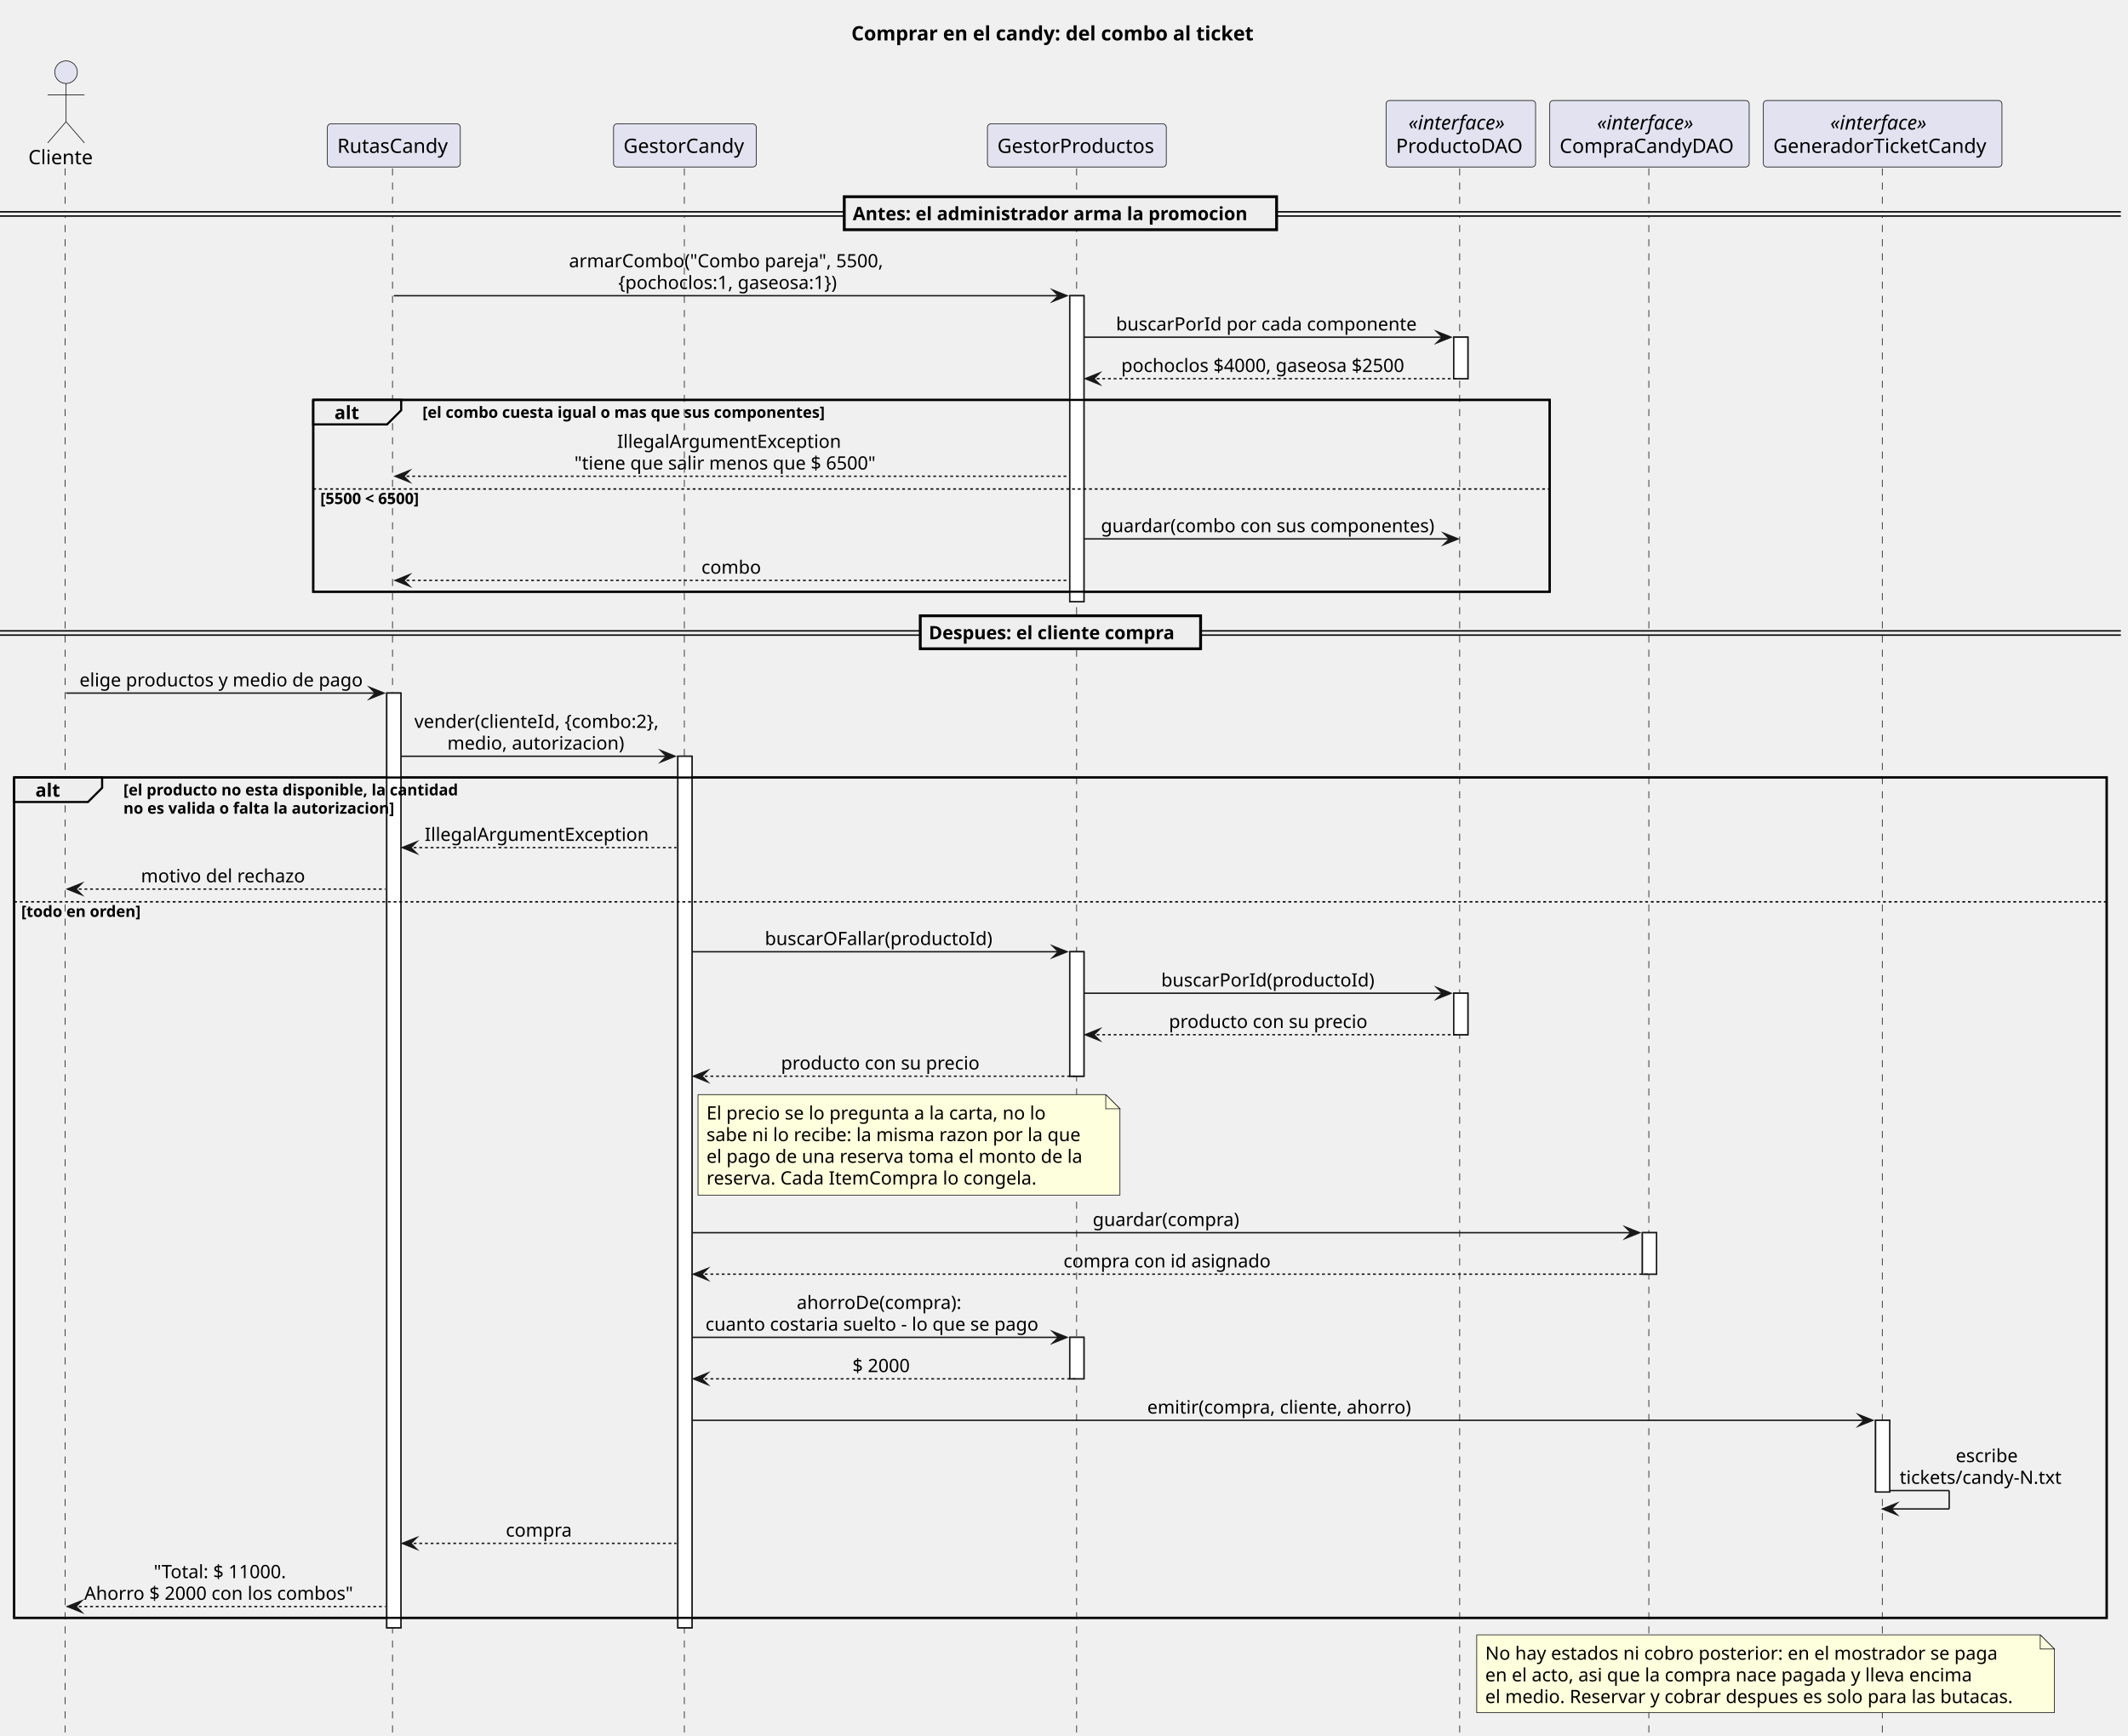
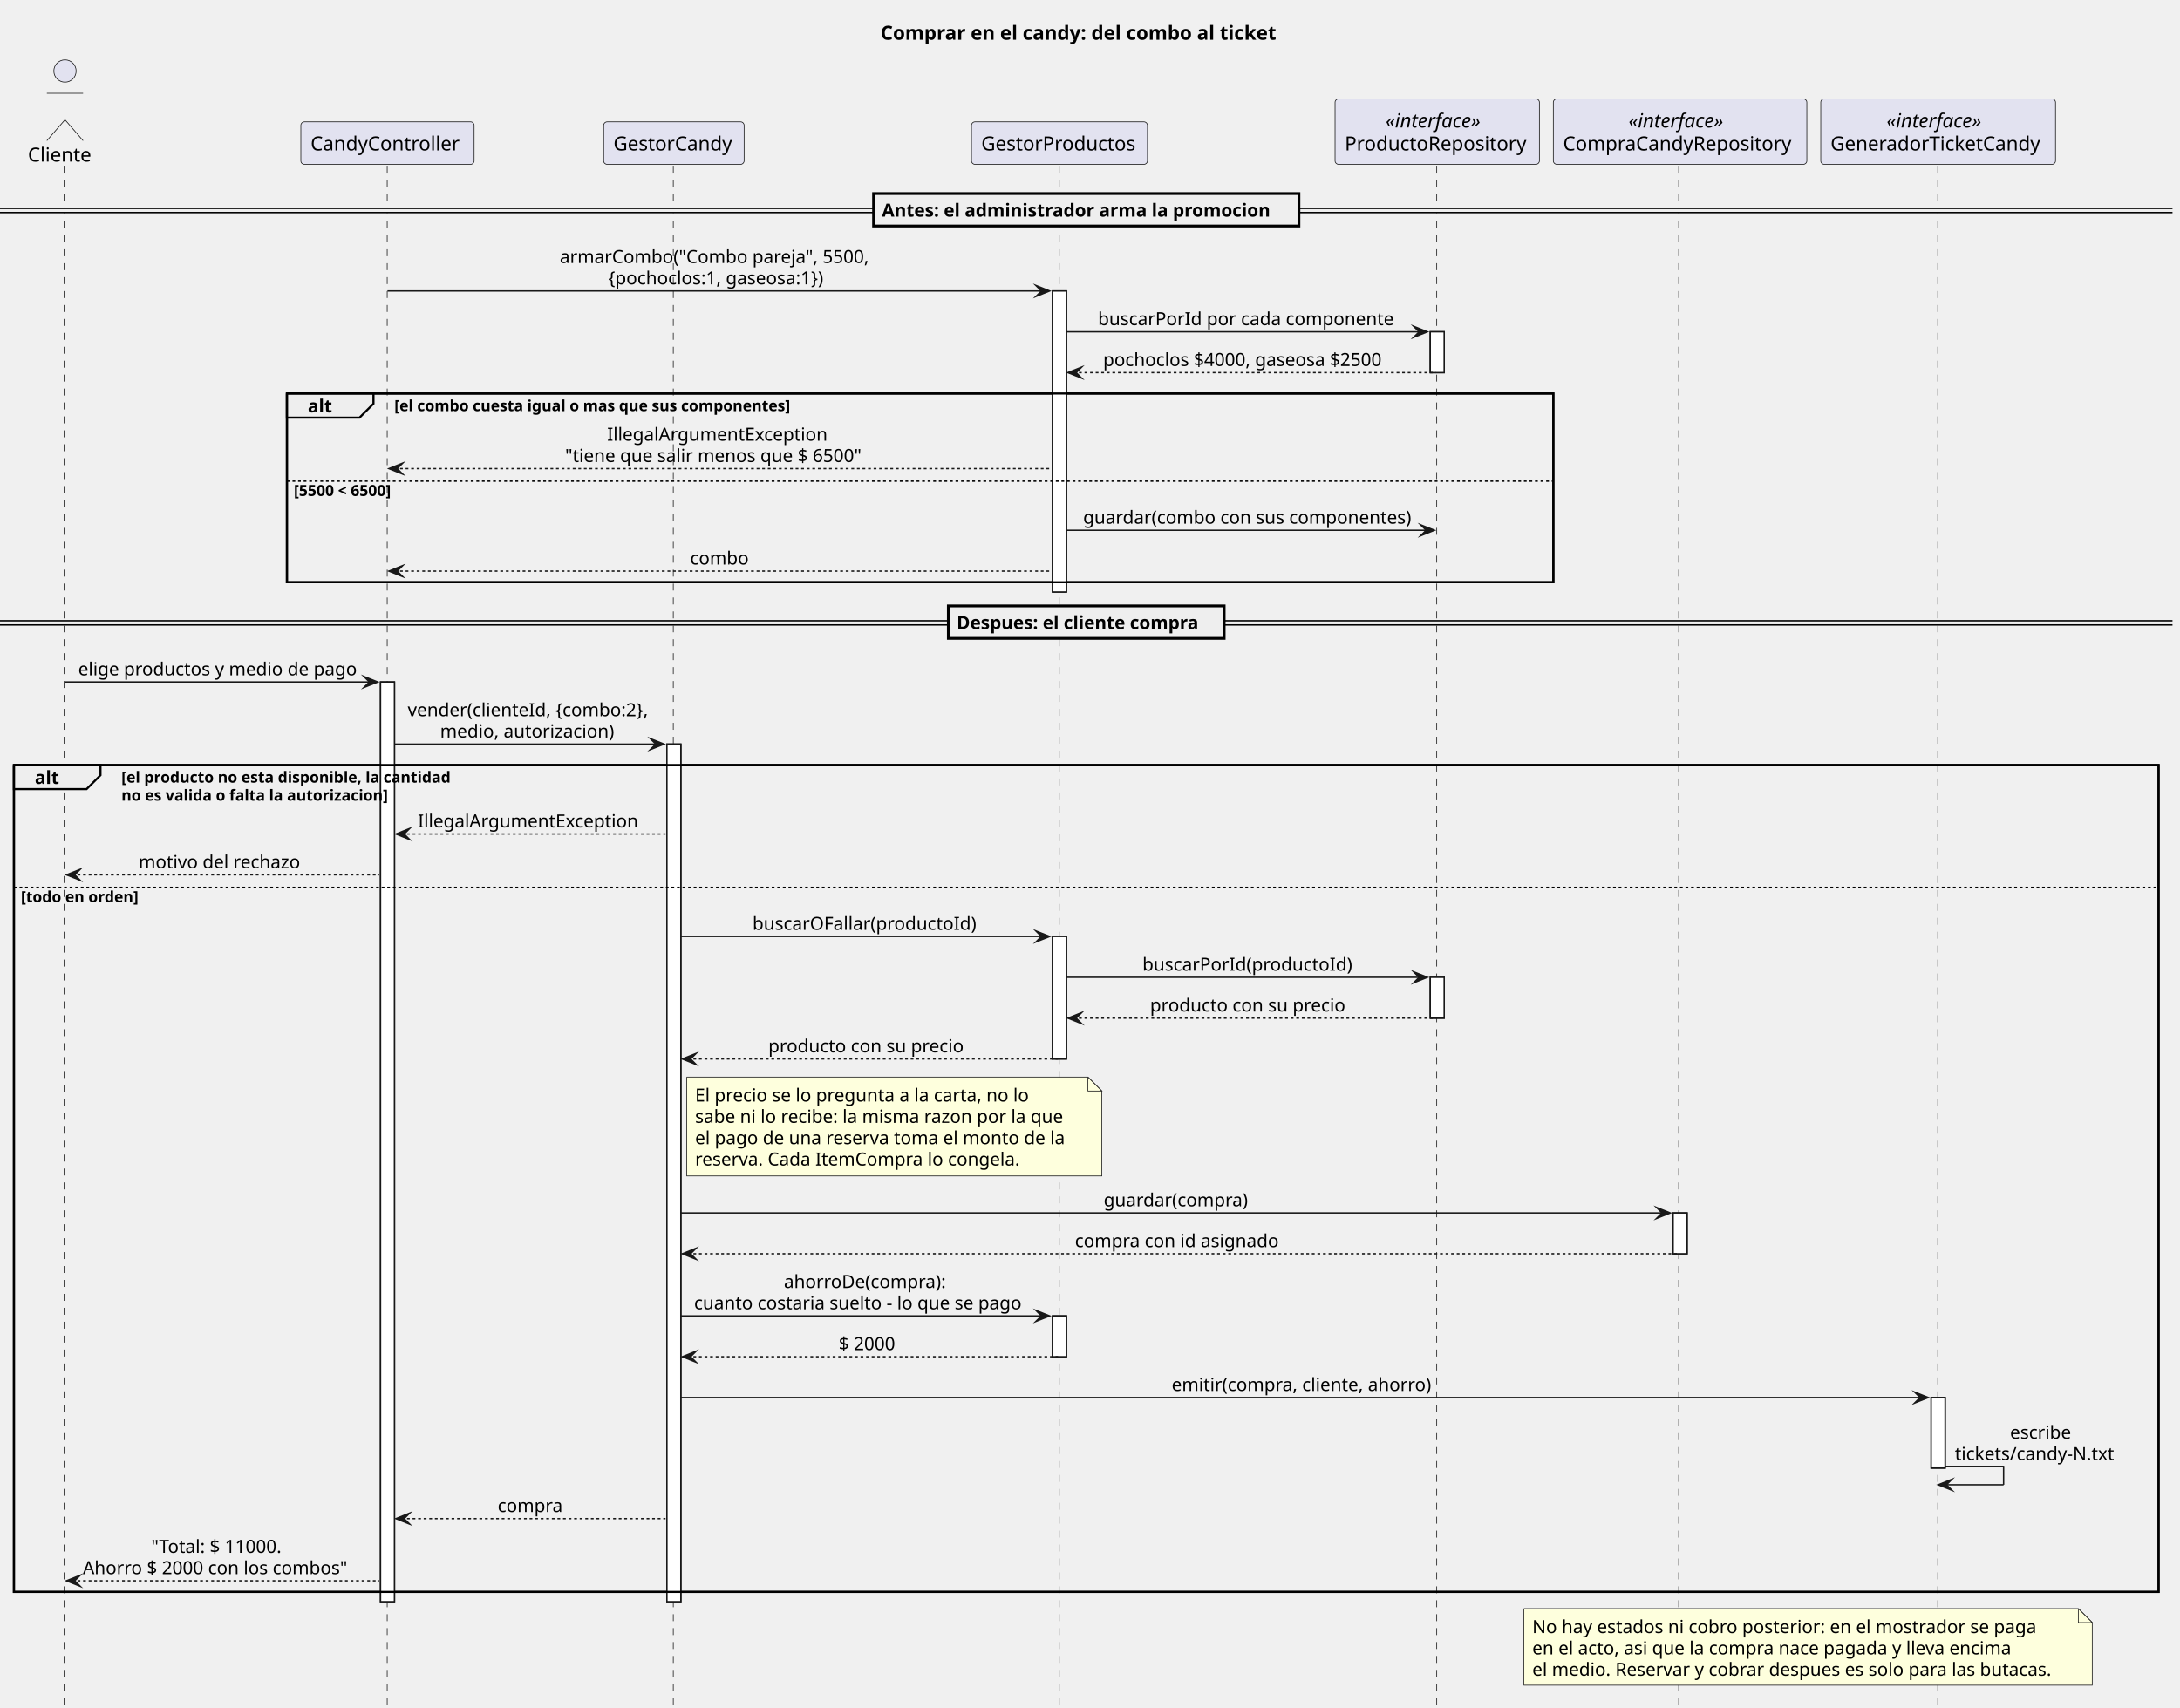
- <svg xmlns="http://www.w3.org/2000/svg" contentStyleType="text/css" data-diagram-type="SEQUENCE" height="1226px" preserveAspectRatio="none" style="width:1503px;height:1226px;background:#FFFFFF;" version="1.1" viewBox="0 0 1503 1226" width="1503px" zoomAndPan="magnify">
+ <svg xmlns="http://www.w3.org/2000/svg" contentStyleType="text/css" data-diagram-type="SEQUENCE" height="1226px" preserveAspectRatio="none" style="width:1565px;height:1226px;background:#FFFFFF;" version="1.1" viewBox="0 0 1565 1226" width="1565px" zoomAndPan="magnify">
  <defs />
  <g>
    <g class="title" data-source-line="1">
-       <text fill="#000000" font-family="sans-serif" font-size="14" font-weight="700" lengthAdjust="spacing" textLength="294.369" x="601.293" y="28.535">Comprar en el candy: del combo al ticket</text>
+       <text fill="#000000" font-family="sans-serif" font-size="14" font-weight="700" lengthAdjust="spacing" textLength="294.369" x="632.121" y="28.535">Comprar en el candy: del combo al ticket</text>
    </g>
    <g>
      <rect fill="#FFFFFF" height="660.318" style="stroke:#181818;stroke-width:1;" width="10" x="273.17" y="489.658" />
    </g>
    <g>
      <rect fill="#FFFFFF" height="615.697" style="stroke:#181818;stroke-width:1;" width="10" x="478.774" y="534.279" />
    </g>
    <g>
      <rect fill="#FFFFFF" height="216.129" style="stroke:#181818;stroke-width:1;" width="10" x="755.581" y="208.908" />
    </g>
    <g>
      <rect fill="#FFFFFF" height="87.932" style="stroke:#181818;stroke-width:1;" width="10" x="755.581" y="672.387" />
    </g>
    <g>
      <rect fill="#FFFFFF" height="29.311" style="stroke:#181818;stroke-width:1;" width="10" x="755.581" y="944.803" />
    </g>
    <g>
      <rect fill="#FFFFFF" height="29.311" style="stroke:#181818;stroke-width:1;" width="10" x="1026.769" y="238.219" />
    </g>
    <g>
      <rect fill="#FFFFFF" height="29.311" style="stroke:#181818;stroke-width:1;" width="10" x="1026.769" y="701.697" />
    </g>
    <g>
-       <rect fill="#FFFFFF" height="29.311" style="stroke:#181818;stroke-width:1;" width="10" x="1160.007" y="870.871" />
-     </g>
-     <g>
-       <rect fill="#FFFFFF" height="50.621" style="stroke:#181818;stroke-width:1;" width="10" x="1324.711" y="1003.424" />
-     </g>
-     <rect fill="none" height="135.508" style="stroke:#000000;stroke-width:1.5;" width="873.335" x="221.231" y="282.529" />
-     <rect fill="none" height="593.697" style="stroke:#000000;stroke-width:1.5;" width="1477.954" x="10" y="549.279" />
+       <rect fill="#FFFFFF" height="29.311" style="stroke:#181818;stroke-width:1;" width="10" x="1201.112" y="870.871" />
+     </g>
+     <g>
+       <rect fill="#FFFFFF" height="50.621" style="stroke:#181818;stroke-width:1;" width="10" x="1386.368" y="1003.424" />
+     </g>
+     <rect fill="none" height="135.508" style="stroke:#000000;stroke-width:1.5;" width="909.145" x="205.973" y="282.529" />
+     <rect fill="none" height="593.697" style="stroke:#000000;stroke-width:1.5;" width="1539.611" x="10" y="549.279" />
    <g class="participant-lifeline" data-entity-uid="part1" data-qualified-name="Cliente" data-source-line="6" id="part1-lifeline">
      <g>
        <rect fill="#000000" fill-opacity="0" height="1106.932" width="8" x="42.652" y="118.977" />
        <line style="stroke:#181818;stroke-width:0.5;stroke-dasharray:5,5;" x1="46" x2="46" y1="118.977" y2="1225.908" />
      </g>
    </g>
    <g class="participant-lifeline" data-entity-uid="part2" data-qualified-name="UI" data-source-line="7" id="part2-lifeline">
      <g>
        <rect fill="#000000" fill-opacity="0" height="1106.932" width="8" x="274.17" y="118.977" />
-         <line style="stroke:#181818;stroke-width:0.5;stroke-dasharray:5,5;" x1="277.231" x2="277.231" y1="118.977" y2="1225.908" />
+         <line style="stroke:#181818;stroke-width:0.5;stroke-dasharray:5,5;" x1="277.973" x2="277.973" y1="118.977" y2="1225.908" />
      </g>
    </g>
    <g class="participant-lifeline" data-entity-uid="part3" data-qualified-name="Gestor" data-source-line="8" id="part3-lifeline">
      <g>
        <rect fill="#000000" fill-opacity="0" height="1106.932" width="8" x="479.774" y="118.977" />
        <line style="stroke:#181818;stroke-width:0.5;stroke-dasharray:5,5;" x1="483.349" x2="483.349" y1="118.977" y2="1225.908" />
      </g>
    </g>
    <g class="participant-lifeline" data-entity-uid="part4" data-qualified-name="Carta" data-source-line="9" id="part4-lifeline">
      <g>
        <rect fill="#000000" fill-opacity="0" height="1106.932" width="8" x="756.581" y="118.977" />
        <line style="stroke:#181818;stroke-width:0.5;stroke-dasharray:5,5;" x1="760.417" x2="760.417" y1="118.977" y2="1225.908" />
      </g>
    </g>
    <g class="participant-lifeline" data-entity-uid="part5" data-qualified-name="Productos" data-source-line="10" id="part5-lifeline">
      <g>
        <rect fill="#000000" fill-opacity="0" height="1106.932" width="8" x="1027.769" y="118.977" />
-         <line style="stroke:#181818;stroke-width:0.5;stroke-dasharray:5,5;" x1="1030.972" x2="1030.972" y1="118.977" y2="1225.908" />
+         <line style="stroke:#181818;stroke-width:0.5;stroke-dasharray:5,5;" x1="1031.419" x2="1031.419" y1="118.977" y2="1225.908" />
      </g>
    </g>
    <g class="participant-lifeline" data-entity-uid="part6" data-qualified-name="DAO" data-source-line="11" id="part6-lifeline">
      <g>
-         <rect fill="#000000" fill-opacity="0" height="1106.932" width="8" x="1161.007" y="118.977" />
-         <line style="stroke:#181818;stroke-width:0.5;stroke-dasharray:5,5;" x1="1164.566" x2="1164.566" y1="118.977" y2="1225.908" />
+         <rect fill="#000000" fill-opacity="0" height="1106.932" width="8" x="1202.112" y="118.977" />
+         <line style="stroke:#181818;stroke-width:0.5;stroke-dasharray:5,5;" x1="1205.119" x2="1205.119" y1="118.977" y2="1225.908" />
      </g>
    </g>
    <g class="participant-lifeline" data-entity-uid="part7" data-qualified-name="Ticket" data-source-line="12" id="part7-lifeline">
      <g>
-         <rect fill="#000000" fill-opacity="0" height="1106.932" width="8" x="1325.711" y="118.977" />
-         <line style="stroke:#181818;stroke-width:0.5;stroke-dasharray:5,5;" x1="1329.448" x2="1329.448" y1="118.977" y2="1225.908" />
+         <rect fill="#000000" fill-opacity="0" height="1106.932" width="8" x="1387.368" y="118.977" />
+         <line style="stroke:#181818;stroke-width:0.5;stroke-dasharray:5,5;" x1="1391.105" x2="1391.105" y1="118.977" y2="1225.908" />
      </g>
    </g>
    <g class="participant participant-head" data-entity-uid="part1" data-qualified-name="Cliente" data-source-line="6" id="part1-head">
      <text fill="#000000" font-family="sans-serif" font-size="14" lengthAdjust="spacing" textLength="47.305" x="20" y="116.023">Cliente</text>
      <ellipse cx="46.652" cy="50.988" fill="#E2E2F0" rx="8" ry="8" style="stroke:#181818;stroke-width:0.5;" />
      <path d="M46.652,58.988 L46.652,85.988 M33.652,66.988 L59.652,66.988 M46.652,85.988 L33.652,100.988 M46.652,85.988 L59.652,100.988" fill="none" style="stroke:#181818;stroke-width:0.5;" />
    </g>
    <g class="participant participant-head" data-entity-uid="part2" data-qualified-name="UI" data-source-line="7" id="part2-head">
-       <rect fill="#E2E2F0" height="30.488" rx="2.5" ry="2.5" style="stroke:#181818;stroke-width:0.5;" width="93.878" x="231.231" y="87.488" />
-       <text fill="#000000" font-family="sans-serif" font-size="14" lengthAdjust="spacing" textLength="79.878" x="238.231" y="108.023">RutasCandy</text>
+       <rect fill="#E2E2F0" height="30.488" rx="2.5" ry="2.5" style="stroke:#181818;stroke-width:0.5;" width="124.394" x="215.973" y="87.488" />
+       <text fill="#000000" font-family="sans-serif" font-size="14" lengthAdjust="spacing" textLength="110.394" x="222.973" y="108.023">CandyController</text>
    </g>
    <g class="participant participant-head" data-entity-uid="part3" data-qualified-name="Gestor" data-source-line="8" id="part3-head">
      <rect fill="#E2E2F0" height="30.488" rx="2.5" ry="2.5" style="stroke:#181818;stroke-width:0.5;" width="100.851" x="433.349" y="87.488" />
      <text fill="#000000" font-family="sans-serif" font-size="14" lengthAdjust="spacing" textLength="86.851" x="440.349" y="108.023">GestorCandy</text>
    </g>
    <g class="participant participant-head" data-entity-uid="part4" data-qualified-name="Carta" data-source-line="9" id="part4-head">
      <rect fill="#E2E2F0" height="30.488" rx="2.5" ry="2.5" style="stroke:#181818;stroke-width:0.5;" width="126.328" x="697.417" y="87.488" />
      <text fill="#000000" font-family="sans-serif" font-size="14" lengthAdjust="spacing" textLength="112.328" x="704.417" y="108.023">GestorProductos</text>
    </g>
    <g class="participant participant-head" data-entity-uid="part5" data-qualified-name="Productos" data-source-line="10" id="part5-head">
-       <rect fill="#E2E2F0" height="46.977" rx="2.5" ry="2.5" style="stroke:#181818;stroke-width:0.5;" width="105.595" x="978.972" y="71" />
+       <rect fill="#E2E2F0" height="46.977" rx="2.5" ry="2.5" style="stroke:#181818;stroke-width:0.5;" width="146.699" x="958.419" y="71" />
      <text fill="#000000" font-family="sans-serif" font-size="14" font-style="italic" lengthAdjust="spacing" textLength="74.019" x="994.759" y="91.535">«interface»</text>
-       <text fill="#000000" font-family="sans-serif" font-size="14" lengthAdjust="spacing" textLength="91.595" x="985.972" y="108.023">ProductoDAO</text>
+       <text fill="#000000" font-family="sans-serif" font-size="14" lengthAdjust="spacing" textLength="132.699" x="965.419" y="108.023">ProductoRepository</text>
    </g>
    <g class="participant participant-head" data-entity-uid="part6" data-qualified-name="DAO" data-source-line="11" id="part6-head">
-       <rect fill="#E2E2F0" height="46.977" rx="2.5" ry="2.5" style="stroke:#181818;stroke-width:0.5;" width="140.882" x="1094.566" y="71" />
-       <text fill="#000000" font-family="sans-serif" font-size="14" font-style="italic" lengthAdjust="spacing" textLength="74.019" x="1127.998" y="91.535">«interface»</text>
-       <text fill="#000000" font-family="sans-serif" font-size="14" lengthAdjust="spacing" textLength="126.882" x="1101.566" y="108.023">CompraCandyDAO</text>
+       <rect fill="#E2E2F0" height="46.977" rx="2.5" ry="2.5" style="stroke:#181818;stroke-width:0.5;" width="181.986" x="1115.119" y="71" />
+       <text fill="#000000" font-family="sans-serif" font-size="14" font-style="italic" lengthAdjust="spacing" textLength="74.019" x="1169.102" y="91.535">«interface»</text>
+       <text fill="#000000" font-family="sans-serif" font-size="14" lengthAdjust="spacing" textLength="167.986" x="1122.119" y="108.023">CompraCandyRepository</text>
    </g>
    <g class="participant participant-head" data-entity-uid="part7" data-qualified-name="Ticket" data-source-line="12" id="part7-head">
-       <rect fill="#E2E2F0" height="46.977" rx="2.5" ry="2.5" style="stroke:#181818;stroke-width:0.5;" width="168.526" x="1245.448" y="71" />
-       <text fill="#000000" font-family="sans-serif" font-size="14" font-style="italic" lengthAdjust="spacing" textLength="74.019" x="1292.702" y="91.535">«interface»</text>
-       <text fill="#000000" font-family="sans-serif" font-size="14" lengthAdjust="spacing" textLength="154.526" x="1252.448" y="108.023">GeneradorTicketCandy</text>
+       <rect fill="#E2E2F0" height="46.977" rx="2.5" ry="2.5" style="stroke:#181818;stroke-width:0.5;" width="168.526" x="1307.105" y="71" />
+       <text fill="#000000" font-family="sans-serif" font-size="14" font-style="italic" lengthAdjust="spacing" textLength="74.019" x="1354.358" y="91.535">«interface»</text>
+       <text fill="#000000" font-family="sans-serif" font-size="14" lengthAdjust="spacing" textLength="154.526" x="1314.105" y="108.023">GeneradorTicketCandy</text>
    </g>
    <g>
      <rect fill="#FFFFFF" height="660.318" style="stroke:#181818;stroke-width:1;" width="10" x="273.17" y="489.658" />
    </g>
    <g>
      <rect fill="#FFFFFF" height="615.697" style="stroke:#181818;stroke-width:1;" width="10" x="478.774" y="534.279" />
    </g>
    <g>
      <rect fill="#FFFFFF" height="216.129" style="stroke:#181818;stroke-width:1;" width="10" x="755.581" y="208.908" />
    </g>
    <g>
      <rect fill="#FFFFFF" height="87.932" style="stroke:#181818;stroke-width:1;" width="10" x="755.581" y="672.387" />
    </g>
    <g>
      <rect fill="#FFFFFF" height="29.311" style="stroke:#181818;stroke-width:1;" width="10" x="755.581" y="944.803" />
    </g>
    <g>
      <rect fill="#FFFFFF" height="29.311" style="stroke:#181818;stroke-width:1;" width="10" x="1026.769" y="238.219" />
    </g>
    <g>
      <rect fill="#FFFFFF" height="29.311" style="stroke:#181818;stroke-width:1;" width="10" x="1026.769" y="701.697" />
    </g>
    <g>
-       <rect fill="#FFFFFF" height="29.311" style="stroke:#181818;stroke-width:1;" width="10" x="1160.007" y="870.871" />
-     </g>
-     <g>
-       <rect fill="#FFFFFF" height="50.621" style="stroke:#181818;stroke-width:1;" width="10" x="1324.711" y="1003.424" />
-     </g>
-     <rect fill="#EEEEEE" height="3" style="stroke:#EEEEEE;stroke-width:1;" width="1497.954" x="0" y="149.632" />
-     <line style="stroke:#000000;stroke-width:1;" x1="0" x2="1497.954" y1="149.632" y2="149.632" />
-     <line style="stroke:#000000;stroke-width:1;" x1="0" x2="1497.954" y1="152.632" y2="152.632" />
-     <rect fill="#EEEEEE" height="23.311" style="stroke:#000000;stroke-width:2;" width="305.357" x="596.298" y="138.977" />
-     <text fill="#000000" font-family="sans-serif" font-size="13" font-weight="700" lengthAdjust="spacing" textLength="287.073" x="602.298" y="155.545">Antes: el administrador arma la promocion</text>
+       <rect fill="#FFFFFF" height="29.311" style="stroke:#181818;stroke-width:1;" width="10" x="1201.112" y="870.871" />
+     </g>
+     <g>
+       <rect fill="#FFFFFF" height="50.621" style="stroke:#181818;stroke-width:1;" width="10" x="1386.368" y="1003.424" />
+     </g>
+     <rect fill="#EEEEEE" height="3" style="stroke:#EEEEEE;stroke-width:1;" width="1559.611" x="0" y="149.632" />
+     <line style="stroke:#000000;stroke-width:1;" x1="0" x2="1559.611" y1="149.632" y2="149.632" />
+     <line style="stroke:#000000;stroke-width:1;" x1="0" x2="1559.611" y1="152.632" y2="152.632" />
+     <rect fill="#EEEEEE" height="23.311" style="stroke:#000000;stroke-width:2;" width="305.357" x="627.127" y="138.977" />
+     <text fill="#000000" font-family="sans-serif" font-size="13" font-weight="700" lengthAdjust="spacing" textLength="287.073" x="633.127" y="155.545">Antes: el administrador arma la promocion</text>
    <g class="message" data-entity-1="part2" data-entity-2="part4" data-source-line="16" id="msg1">
      <polygon fill="#181818" points="743.581,204.908,753.581,208.908,743.581,212.908,747.581,208.908" style="stroke:#181818;stroke-width:1;stroke-linejoin:miter;stroke-miterlimit:10;" />
      <line style="stroke:#181818;stroke-width:1;" x1="278.17" x2="749.581" y1="208.908" y2="208.908" />
      <text fill="#000000" font-family="sans-serif" font-size="13" lengthAdjust="spacing" textLength="230.033" x="401.859" y="188.856">armarCombo("Combo pareja", 5500,</text>
      <text fill="#000000" font-family="sans-serif" font-size="13" lengthAdjust="spacing" textLength="160.431" x="436.66" y="204.166">{pochoclos:1, gaseosa:1})</text>
    </g>
    <g class="message" data-entity-1="part4" data-entity-2="part5" data-source-line="18" id="msg2">
      <polygon fill="#181818" points="1014.769,234.219,1024.769,238.219,1014.769,242.219,1018.769,238.219" style="stroke:#181818;stroke-width:1;stroke-linejoin:miter;stroke-miterlimit:10;" />
      <line style="stroke:#181818;stroke-width:1;" x1="765.581" x2="1020.769" y1="238.219" y2="238.219" />
      <text fill="#000000" font-family="sans-serif" font-size="13" lengthAdjust="spacing" textLength="215.909" x="788.22" y="233.477">buscarPorId por cada componente</text>
    </g>
    <g class="message" data-entity-1="part5" data-entity-2="part4" data-source-line="20" id="msg3">
      <polygon fill="#181818" points="776.581,263.529,766.581,267.529,776.581,271.529,772.581,267.529" style="stroke:#181818;stroke-width:1;stroke-linejoin:miter;stroke-miterlimit:10;" />
      <line style="stroke:#181818;stroke-width:1;stroke-dasharray:2,2;" x1="770.581" x2="1030.769" y1="267.529" y2="267.529" />
      <text fill="#000000" font-family="sans-serif" font-size="13" lengthAdjust="spacing" textLength="213.51" x="791.92" y="262.787">pochoclos $4000, gaseosa $2500</text>
    </g>
-     <path d="M221.231,282.529 L283.37,282.529 L283.37,289.84 L273.37,299.84 L221.231,299.84 L221.231,282.529" fill="#EEEEEE" style="stroke:#000000;stroke-width:1.5;" />
-     <rect fill="none" height="135.508" style="stroke:#000000;stroke-width:1.5;" width="873.335" x="221.231" y="282.529" />
-     <text fill="#000000" font-family="sans-serif" font-size="13" font-weight="700" lengthAdjust="spacing" textLength="17.139" x="236.231" y="296.098">alt</text>
-     <text fill="#000000" font-family="sans-serif" font-size="11" font-weight="700" lengthAdjust="spacing" textLength="296.688" x="298.37" y="295.164">[el combo cuesta igual o mas que sus componentes]</text>
+     <path d="M205.973,282.529 L268.112,282.529 L268.112,289.84 L258.112,299.84 L205.973,299.84 L205.973,282.529" fill="#EEEEEE" style="stroke:#000000;stroke-width:1.5;" />
+     <rect fill="none" height="135.508" style="stroke:#000000;stroke-width:1.5;" width="909.145" x="205.973" y="282.529" />
+     <text fill="#000000" font-family="sans-serif" font-size="13" font-weight="700" lengthAdjust="spacing" textLength="17.139" x="220.973" y="296.098">alt</text>
+     <text fill="#000000" font-family="sans-serif" font-size="11" font-weight="700" lengthAdjust="spacing" textLength="296.688" x="283.112" y="295.164">[el combo cuesta igual o mas que sus componentes]</text>
    <g class="message" data-entity-1="part4" data-entity-2="part2" data-source-line="24" id="msg4">
      <polygon fill="#181818" points="289.17,332.461,279.17,336.461,289.17,340.461,285.17,336.461" style="stroke:#181818;stroke-width:1;stroke-linejoin:miter;stroke-miterlimit:10;" />
      <line style="stroke:#181818;stroke-width:1;stroke-dasharray:2,2;" x1="283.17" x2="754.581" y1="336.461" y2="336.461" />
      <text fill="#000000" font-family="sans-serif" font-size="13" lengthAdjust="spacing" textLength="162.094" x="435.828" y="316.408">IllegalArgumentException</text>
      <text fill="#000000" font-family="sans-serif" font-size="13" lengthAdjust="spacing" textLength="222.352" x="405.699" y="331.719">"tiene que salir menos que $ 6500"</text>
    </g>
-     <line style="stroke:#000000;stroke-width:1;stroke-dasharray:2,2;" x1="221.231" x2="1094.566" y1="345.461" y2="345.461" />
-     <text fill="#000000" font-family="sans-serif" font-size="11" font-weight="700" lengthAdjust="spacing" textLength="82.205" x="226.231" y="356.096">[5500 &lt; 6500]</text>
+     <line style="stroke:#000000;stroke-width:1;stroke-dasharray:2,2;" x1="205.973" x2="1115.119" y1="345.461" y2="345.461" />
+     <text fill="#000000" font-family="sans-serif" font-size="11" font-weight="700" lengthAdjust="spacing" textLength="82.205" x="210.973" y="356.096">[5500 &lt; 6500]</text>
    <g class="message" data-entity-1="part4" data-entity-2="part5" data-source-line="26" id="msg5">
      <polygon fill="#181818" points="1019.769,376.727,1029.769,380.727,1019.769,384.727,1023.769,380.727" style="stroke:#181818;stroke-width:1;stroke-linejoin:miter;stroke-miterlimit:10;" />
      <line style="stroke:#181818;stroke-width:1;" x1="765.581" x2="1025.769" y1="380.727" y2="380.727" />
      <text fill="#000000" font-family="sans-serif" font-size="13" lengthAdjust="spacing" textLength="242.189" x="777.581" y="375.984">guardar(combo con sus componentes)</text>
    </g>
    <g class="message" data-entity-1="part4" data-entity-2="part2" data-source-line="27" id="msg6">
      <polygon fill="#181818" points="289.17,406.037,279.17,410.037,289.17,414.037,285.17,410.037" style="stroke:#181818;stroke-width:1;stroke-linejoin:miter;stroke-miterlimit:10;" />
      <line style="stroke:#181818;stroke-width:1;stroke-dasharray:2,2;" x1="283.17" x2="754.581" y1="410.037" y2="410.037" />
      <text fill="#000000" font-family="sans-serif" font-size="13" lengthAdjust="spacing" textLength="42.948" x="495.401" y="405.295">combo</text>
    </g>
-     <rect fill="#EEEEEE" height="3" style="stroke:#EEEEEE;stroke-width:1;" width="1497.954" x="0" y="445.692" />
-     <line style="stroke:#000000;stroke-width:1;" x1="0" x2="1497.954" y1="445.692" y2="445.692" />
-     <line style="stroke:#000000;stroke-width:1;" x1="0" x2="1497.954" y1="448.692" y2="448.692" />
-     <rect fill="#EEEEEE" height="23.311" style="stroke:#000000;stroke-width:2;" width="198" x="649.977" y="435.037" />
-     <text fill="#000000" font-family="sans-serif" font-size="13" font-weight="700" lengthAdjust="spacing" textLength="179.715" x="655.977" y="451.606">Despues: el cliente compra</text>
+     <rect fill="#EEEEEE" height="3" style="stroke:#EEEEEE;stroke-width:1;" width="1559.611" x="0" y="445.692" />
+     <line style="stroke:#000000;stroke-width:1;" x1="0" x2="1559.611" y1="445.692" y2="445.692" />
+     <line style="stroke:#000000;stroke-width:1;" x1="0" x2="1559.611" y1="448.692" y2="448.692" />
+     <rect fill="#EEEEEE" height="23.311" style="stroke:#000000;stroke-width:2;" width="198" x="680.806" y="435.037" />
+     <text fill="#000000" font-family="sans-serif" font-size="13" font-weight="700" lengthAdjust="spacing" textLength="179.715" x="686.806" y="451.606">Despues: el cliente compra</text>
    <g class="message" data-entity-1="part1" data-entity-2="part2" data-source-line="33" id="msg7">
      <polygon fill="#181818" points="261.17,485.658,271.17,489.658,261.17,493.658,265.17,489.658" style="stroke:#181818;stroke-width:1;stroke-linejoin:miter;stroke-miterlimit:10;" />
      <line style="stroke:#181818;stroke-width:1;" x1="46.652" x2="267.17" y1="489.658" y2="489.658" />
      <text fill="#000000" font-family="sans-serif" font-size="13" lengthAdjust="spacing" textLength="207.518" x="56.152" y="484.916">elige productos y medio de pago</text>
    </g>
    <g class="message" data-entity-1="part2" data-entity-2="part3" data-source-line="35" id="msg8">
      <polygon fill="#181818" points="466.774,530.279,476.774,534.279,466.774,538.279,470.774,534.279" style="stroke:#181818;stroke-width:1;stroke-linejoin:miter;stroke-miterlimit:10;" />
      <line style="stroke:#181818;stroke-width:1;" x1="283.17" x2="472.774" y1="534.279" y2="534.279" />
      <text fill="#000000" font-family="sans-serif" font-size="13" lengthAdjust="spacing" textLength="176.605" x="292.67" y="514.227">vender(clienteId, {combo:2},</text>
      <text fill="#000000" font-family="sans-serif" font-size="13" lengthAdjust="spacing" textLength="130.032" x="315.956" y="529.537">medio, autorizacion)</text>
    </g>
    <path d="M10,549.279 L72.139,549.279 L72.139,556.59 L62.139,566.59 L10,566.59 L10,549.279" fill="#EEEEEE" style="stroke:#000000;stroke-width:1.5;" />
-     <rect fill="none" height="593.697" style="stroke:#000000;stroke-width:1.5;" width="1477.954" x="10" y="549.279" />
+     <rect fill="none" height="593.697" style="stroke:#000000;stroke-width:1.5;" width="1539.611" x="10" y="549.279" />
    <text fill="#000000" font-family="sans-serif" font-size="13" font-weight="700" lengthAdjust="spacing" textLength="17.139" x="25" y="562.848">alt</text>
    <text fill="#000000" font-family="sans-serif" font-size="11" font-weight="700" lengthAdjust="spacing" textLength="245.754" x="87.139" y="561.914">[el producto no esta disponible, la cantidad</text>
    <text fill="#000000" font-family="sans-serif" font-size="11" font-weight="700" lengthAdjust="spacing" textLength="199.644" x="87.139" y="574.869">no es valida o falta la autorizacion]</text>
    <g class="message" data-entity-1="part3" data-entity-2="part2" data-source-line="39" id="msg9">
      <polygon fill="#181818" points="294.17,594.811,284.17,598.811,294.17,602.811,290.17,598.811" style="stroke:#181818;stroke-width:1;stroke-linejoin:miter;stroke-miterlimit:10;" />
      <line style="stroke:#181818;stroke-width:1;stroke-dasharray:2,2;" x1="288.17" x2="477.774" y1="598.811" y2="598.811" />
      <text fill="#000000" font-family="sans-serif" font-size="13" lengthAdjust="spacing" textLength="162.094" x="299.925" y="594.068">IllegalArgumentException</text>
    </g>
    <g class="message" data-entity-1="part2" data-entity-2="part1" data-source-line="40" id="msg10">
      <polygon fill="#181818" points="57.652,624.121,47.652,628.121,57.652,632.121,53.652,628.121" style="stroke:#181818;stroke-width:1;stroke-linejoin:miter;stroke-miterlimit:10;" />
      <line style="stroke:#181818;stroke-width:1;stroke-dasharray:2,2;" x1="51.652" x2="272.17" y1="628.121" y2="628.121" />
      <text fill="#000000" font-family="sans-serif" font-size="13" lengthAdjust="spacing" textLength="120.77" x="99.526" y="623.379">motivo del rechazo</text>
    </g>
-     <line style="stroke:#000000;stroke-width:1;stroke-dasharray:2,2;" x1="10" x2="1487.954" y1="637.121" y2="637.121" />
+     <line style="stroke:#000000;stroke-width:1;stroke-dasharray:2,2;" x1="10" x2="1549.611" y1="637.121" y2="637.121" />
    <text fill="#000000" font-family="sans-serif" font-size="11" font-weight="700" lengthAdjust="spacing" textLength="87.855" x="15" y="647.756">[todo en orden]</text>
    <g class="message" data-entity-1="part3" data-entity-2="part4" data-source-line="42" id="msg11">
      <polygon fill="#181818" points="743.581,668.387,753.581,672.387,743.581,676.387,747.581,672.387" style="stroke:#181818;stroke-width:1;stroke-linejoin:miter;stroke-miterlimit:10;" />
      <line style="stroke:#181818;stroke-width:1;" x1="488.774" x2="749.581" y1="672.387" y2="672.387" />
      <text fill="#000000" font-family="sans-serif" font-size="13" lengthAdjust="spacing" textLength="163.922" x="540.217" y="667.644">buscarOFallar(productoId)</text>
    </g>
    <g class="message" data-entity-1="part4" data-entity-2="part5" data-source-line="44" id="msg12">
      <polygon fill="#181818" points="1014.769,697.697,1024.769,701.697,1014.769,705.697,1018.769,701.697" style="stroke:#181818;stroke-width:1;stroke-linejoin:miter;stroke-miterlimit:10;" />
      <line style="stroke:#181818;stroke-width:1;" x1="765.581" x2="1020.769" y1="701.697" y2="701.697" />
      <text fill="#000000" font-family="sans-serif" font-size="13" lengthAdjust="spacing" textLength="152.077" x="820.136" y="696.955">buscarPorId(productoId)</text>
    </g>
    <g class="message" data-entity-1="part5" data-entity-2="part4" data-source-line="46" id="msg13">
      <polygon fill="#181818" points="776.581,727.008,766.581,731.008,776.581,735.008,772.581,731.008" style="stroke:#181818;stroke-width:1;stroke-linejoin:miter;stroke-miterlimit:10;" />
      <line style="stroke:#181818;stroke-width:1;stroke-dasharray:2,2;" x1="770.581" x2="1030.769" y1="731.008" y2="731.008" />
      <text fill="#000000" font-family="sans-serif" font-size="13" lengthAdjust="spacing" textLength="146.136" x="825.607" y="726.266">producto con su precio</text>
    </g>
    <g class="message" data-entity-1="part4" data-entity-2="part3" data-source-line="48" id="msg14">
      <polygon fill="#181818" points="499.774,756.318,489.774,760.318,499.774,764.318,495.774,760.318" style="stroke:#181818;stroke-width:1;stroke-linejoin:miter;stroke-miterlimit:10;" />
      <line style="stroke:#181818;stroke-width:1;stroke-dasharray:2,2;" x1="493.774" x2="759.581" y1="760.318" y2="760.318" />
      <text fill="#000000" font-family="sans-serif" font-size="13" lengthAdjust="spacing" textLength="146.136" x="551.61" y="755.576">producto con su precio</text>
    </g>
    <path d="M493,773.318 L493,844.318 L791,844.318 L791,783.318 L781,773.318 L493,773.318" fill="#FEFFDD" style="stroke:#181818;stroke-width:0.5;" />
    <path d="M781,773.318 L781,783.318 L791,783.318 L781,773.318" fill="#FEFFDD" style="stroke:#181818;stroke-width:0.5;" />
    <text fill="#000000" font-family="sans-serif" font-size="13" lengthAdjust="spacing" textLength="250.834" x="499" y="790.887">El precio se lo pregunta a la carta, no lo</text>
    <text fill="#000000" font-family="sans-serif" font-size="13" lengthAdjust="spacing" textLength="277.031" x="499" y="806.197">sabe ni lo recibe: la misma razon por la que</text>
    <text fill="#000000" font-family="sans-serif" font-size="13" lengthAdjust="spacing" textLength="274.435" x="499" y="821.508">el pago de una reserva toma el monto de la</text>
    <text fill="#000000" font-family="sans-serif" font-size="13" lengthAdjust="spacing" textLength="240.398" x="499" y="836.818">reserva. Cada ItemCompra lo congela.</text>
    <g class="message" data-entity-1="part3" data-entity-2="part6" data-source-line="58" id="msg15">
-       <polygon fill="#181818" points="1148.007,866.871,1158.007,870.871,1148.007,874.871,1152.007,870.871" style="stroke:#181818;stroke-width:1;stroke-linejoin:miter;stroke-miterlimit:10;" />
-       <line style="stroke:#181818;stroke-width:1;" x1="488.774" x2="1154.007" y1="870.871" y2="870.871" />
-       <text fill="#000000" font-family="sans-serif" font-size="13" lengthAdjust="spacing" textLength="105.269" x="771.756" y="866.129">guardar(compra)</text>
+       <polygon fill="#181818" points="1189.112,866.871,1199.112,870.871,1189.112,874.871,1193.112,870.871" style="stroke:#181818;stroke-width:1;stroke-linejoin:miter;stroke-miterlimit:10;" />
+       <line style="stroke:#181818;stroke-width:1;" x1="488.774" x2="1195.112" y1="870.871" y2="870.871" />
+       <text fill="#000000" font-family="sans-serif" font-size="13" lengthAdjust="spacing" textLength="105.269" x="792.308" y="866.129">guardar(compra)</text>
    </g>
    <g class="message" data-entity-1="part6" data-entity-2="part3" data-source-line="60" id="msg16">
      <polygon fill="#181818" points="499.774,896.182,489.774,900.182,499.774,904.182,495.774,900.182" style="stroke:#181818;stroke-width:1;stroke-linejoin:miter;stroke-miterlimit:10;" />
-       <line style="stroke:#181818;stroke-width:1;stroke-dasharray:2,2;" x1="493.774" x2="1164.007" y1="900.182" y2="900.182" />
-       <text fill="#000000" font-family="sans-serif" font-size="13" lengthAdjust="spacing" textLength="151.538" x="751.122" y="895.439">compra con id asignado</text>
+       <line style="stroke:#181818;stroke-width:1;stroke-dasharray:2,2;" x1="493.774" x2="1205.112" y1="900.182" y2="900.182" />
+       <text fill="#000000" font-family="sans-serif" font-size="13" lengthAdjust="spacing" textLength="151.538" x="771.674" y="895.439">compra con id asignado</text>
    </g>
    <g class="message" data-entity-1="part3" data-entity-2="part4" data-source-line="63" id="msg17">
      <polygon fill="#181818" points="743.581,940.803,753.581,944.803,743.581,948.803,747.581,944.803" style="stroke:#181818;stroke-width:1;stroke-linejoin:miter;stroke-miterlimit:10;" />
      <line style="stroke:#181818;stroke-width:1;" x1="488.774" x2="749.581" y1="944.803" y2="944.803" />
      <text fill="#000000" font-family="sans-serif" font-size="13" lengthAdjust="spacing" textLength="118.866" x="562.744" y="924.75">ahorroDe(compra):</text>
      <text fill="#000000" font-family="sans-serif" font-size="13" lengthAdjust="spacing" textLength="247.806" x="498.274" y="940.061">cuanto costaria suelto - lo que se pago</text>
    </g>
    <g class="message" data-entity-1="part4" data-entity-2="part3" data-source-line="65" id="msg18">
      <polygon fill="#181818" points="499.774,970.113,489.774,974.113,499.774,978.113,495.774,974.113" style="stroke:#181818;stroke-width:1;stroke-linejoin:miter;stroke-miterlimit:10;" />
      <line style="stroke:#181818;stroke-width:1;stroke-dasharray:2,2;" x1="493.774" x2="759.581" y1="974.113" y2="974.113" />
      <text fill="#000000" font-family="sans-serif" font-size="13" lengthAdjust="spacing" textLength="45.214" x="602.07" y="969.371">$ 2000</text>
    </g>
    <g class="message" data-entity-1="part3" data-entity-2="part7" data-source-line="67" id="msg19">
-       <polygon fill="#181818" points="1312.711,999.424,1322.711,1003.424,1312.711,1007.424,1316.711,1003.424" style="stroke:#181818;stroke-width:1;stroke-linejoin:miter;stroke-miterlimit:10;" />
-       <line style="stroke:#181818;stroke-width:1;" x1="488.774" x2="1318.711" y1="1003.424" y2="1003.424" />
-       <text fill="#000000" font-family="sans-serif" font-size="13" lengthAdjust="spacing" textLength="192.893" x="810.297" y="998.682">emitir(compra, cliente, ahorro)</text>
+       <polygon fill="#181818" points="1374.368,999.424,1384.368,1003.424,1374.368,1007.424,1378.368,1003.424" style="stroke:#181818;stroke-width:1;stroke-linejoin:miter;stroke-miterlimit:10;" />
+       <line style="stroke:#181818;stroke-width:1;" x1="488.774" x2="1380.368" y1="1003.424" y2="1003.424" />
+       <text fill="#000000" font-family="sans-serif" font-size="13" lengthAdjust="spacing" textLength="192.893" x="841.125" y="998.682">emitir(compra, cliente, ahorro)</text>
    </g>
    <g class="message" data-entity-1="part7" data-entity-2="part7" data-source-line="69" id="msg20">
-       <line style="stroke:#181818;stroke-width:1;" x1="1334.711" x2="1376.711" y1="1053.045" y2="1053.045" />
-       <line style="stroke:#181818;stroke-width:1;" x1="1376.711" x2="1376.711" y1="1053.045" y2="1066.045" />
-       <line style="stroke:#181818;stroke-width:1;" x1="1329.711" x2="1376.711" y1="1066.045" y2="1066.045" />
-       <polygon fill="#181818" points="1339.711,1062.045,1329.711,1066.045,1339.711,1070.045,1335.711,1066.045" style="stroke:#181818;stroke-width:1;stroke-linejoin:miter;stroke-miterlimit:10;" />
-       <text fill="#000000" font-family="sans-serif" font-size="13" lengthAdjust="spacing" textLength="45.03" x="1381.318" y="1032.992">escribe</text>
-       <text fill="#000000" font-family="sans-serif" font-size="13" lengthAdjust="spacing" textLength="124.243" x="1341.711" y="1048.303">tickets/candy-N.txt</text>
+       <line style="stroke:#181818;stroke-width:1;" x1="1396.368" x2="1438.368" y1="1053.045" y2="1053.045" />
+       <line style="stroke:#181818;stroke-width:1;" x1="1438.368" x2="1438.368" y1="1053.045" y2="1066.045" />
+       <line style="stroke:#181818;stroke-width:1;" x1="1391.368" x2="1438.368" y1="1066.045" y2="1066.045" />
+       <polygon fill="#181818" points="1401.368,1062.045,1391.368,1066.045,1401.368,1070.045,1397.368,1066.045" style="stroke:#181818;stroke-width:1;stroke-linejoin:miter;stroke-miterlimit:10;" />
+       <text fill="#000000" font-family="sans-serif" font-size="13" lengthAdjust="spacing" textLength="45.03" x="1442.974" y="1032.992">escribe</text>
+       <text fill="#000000" font-family="sans-serif" font-size="13" lengthAdjust="spacing" textLength="124.243" x="1403.368" y="1048.303">tickets/candy-N.txt</text>
    </g>
    <g class="message" data-entity-1="part3" data-entity-2="part2" data-source-line="72" id="msg21">
      <polygon fill="#181818" points="294.17,1086.355,284.17,1090.355,294.17,1094.355,290.17,1090.355" style="stroke:#181818;stroke-width:1;stroke-linejoin:miter;stroke-miterlimit:10;" />
      <line style="stroke:#181818;stroke-width:1;stroke-dasharray:2,2;" x1="288.17" x2="477.774" y1="1090.355" y2="1090.355" />
      <text fill="#000000" font-family="sans-serif" font-size="13" lengthAdjust="spacing" textLength="47.461" x="357.241" y="1085.613">compra</text>
    </g>
    <g class="message" data-entity-1="part2" data-entity-2="part1" data-source-line="73" id="msg22">
      <polygon fill="#181818" points="57.652,1130.977,47.652,1134.977,57.652,1138.977,53.652,1134.977" style="stroke:#181818;stroke-width:1;stroke-linejoin:miter;stroke-miterlimit:10;" />
      <line style="stroke:#181818;stroke-width:1;stroke-dasharray:2,2;" x1="51.652" x2="272.17" y1="1134.977" y2="1134.977" />
      <text fill="#000000" font-family="sans-serif" font-size="13" lengthAdjust="spacing" textLength="102.635" x="108.594" y="1114.924">"Total: $ 11000.</text>
      <text fill="#000000" font-family="sans-serif" font-size="13" lengthAdjust="spacing" textLength="200.827" x="59.498" y="1130.234">Ahorro $ 2000 con los combos"</text>
    </g>
-     <path d="M1043,1154.977 L1043,1209.977 L1451,1209.977 L1451,1164.977 L1441,1154.977 L1043,1154.977" fill="#FEFFDD" style="stroke:#181818;stroke-width:0.5;" />
-     <path d="M1441,1154.977 L1441,1164.977 L1451,1164.977 L1441,1154.977" fill="#FEFFDD" style="stroke:#181818;stroke-width:0.5;" />
-     <text fill="#000000" font-family="sans-serif" font-size="13" lengthAdjust="spacing" textLength="375.242" x="1049" y="1172.545">No hay estados ni cobro posterior: en el mostrador se paga</text>
-     <text fill="#000000" font-family="sans-serif" font-size="13" lengthAdjust="spacing" textLength="357.468" x="1049" y="1187.855">en el acto, asi que la compra nace pagada y lleva encima</text>
-     <text fill="#000000" font-family="sans-serif" font-size="13" lengthAdjust="spacing" textLength="387.556" x="1049" y="1203.166">el medio. Reservar y cobrar despues es solo para las butacas.</text>
+     <path d="M1094,1154.977 L1094,1209.977 L1502,1209.977 L1502,1164.977 L1492,1154.977 L1094,1154.977" fill="#FEFFDD" style="stroke:#181818;stroke-width:0.5;" />
+     <path d="M1492,1154.977 L1492,1164.977 L1502,1164.977 L1492,1154.977" fill="#FEFFDD" style="stroke:#181818;stroke-width:0.5;" />
+     <text fill="#000000" font-family="sans-serif" font-size="13" lengthAdjust="spacing" textLength="375.242" x="1100" y="1172.545">No hay estados ni cobro posterior: en el mostrador se paga</text>
+     <text fill="#000000" font-family="sans-serif" font-size="13" lengthAdjust="spacing" textLength="357.468" x="1100" y="1187.855">en el acto, asi que la compra nace pagada y lleva encima</text>
+     <text fill="#000000" font-family="sans-serif" font-size="13" lengthAdjust="spacing" textLength="387.556" x="1100" y="1203.166">el medio. Reservar y cobrar despues es solo para las butacas.</text>
  </g>
</svg>
